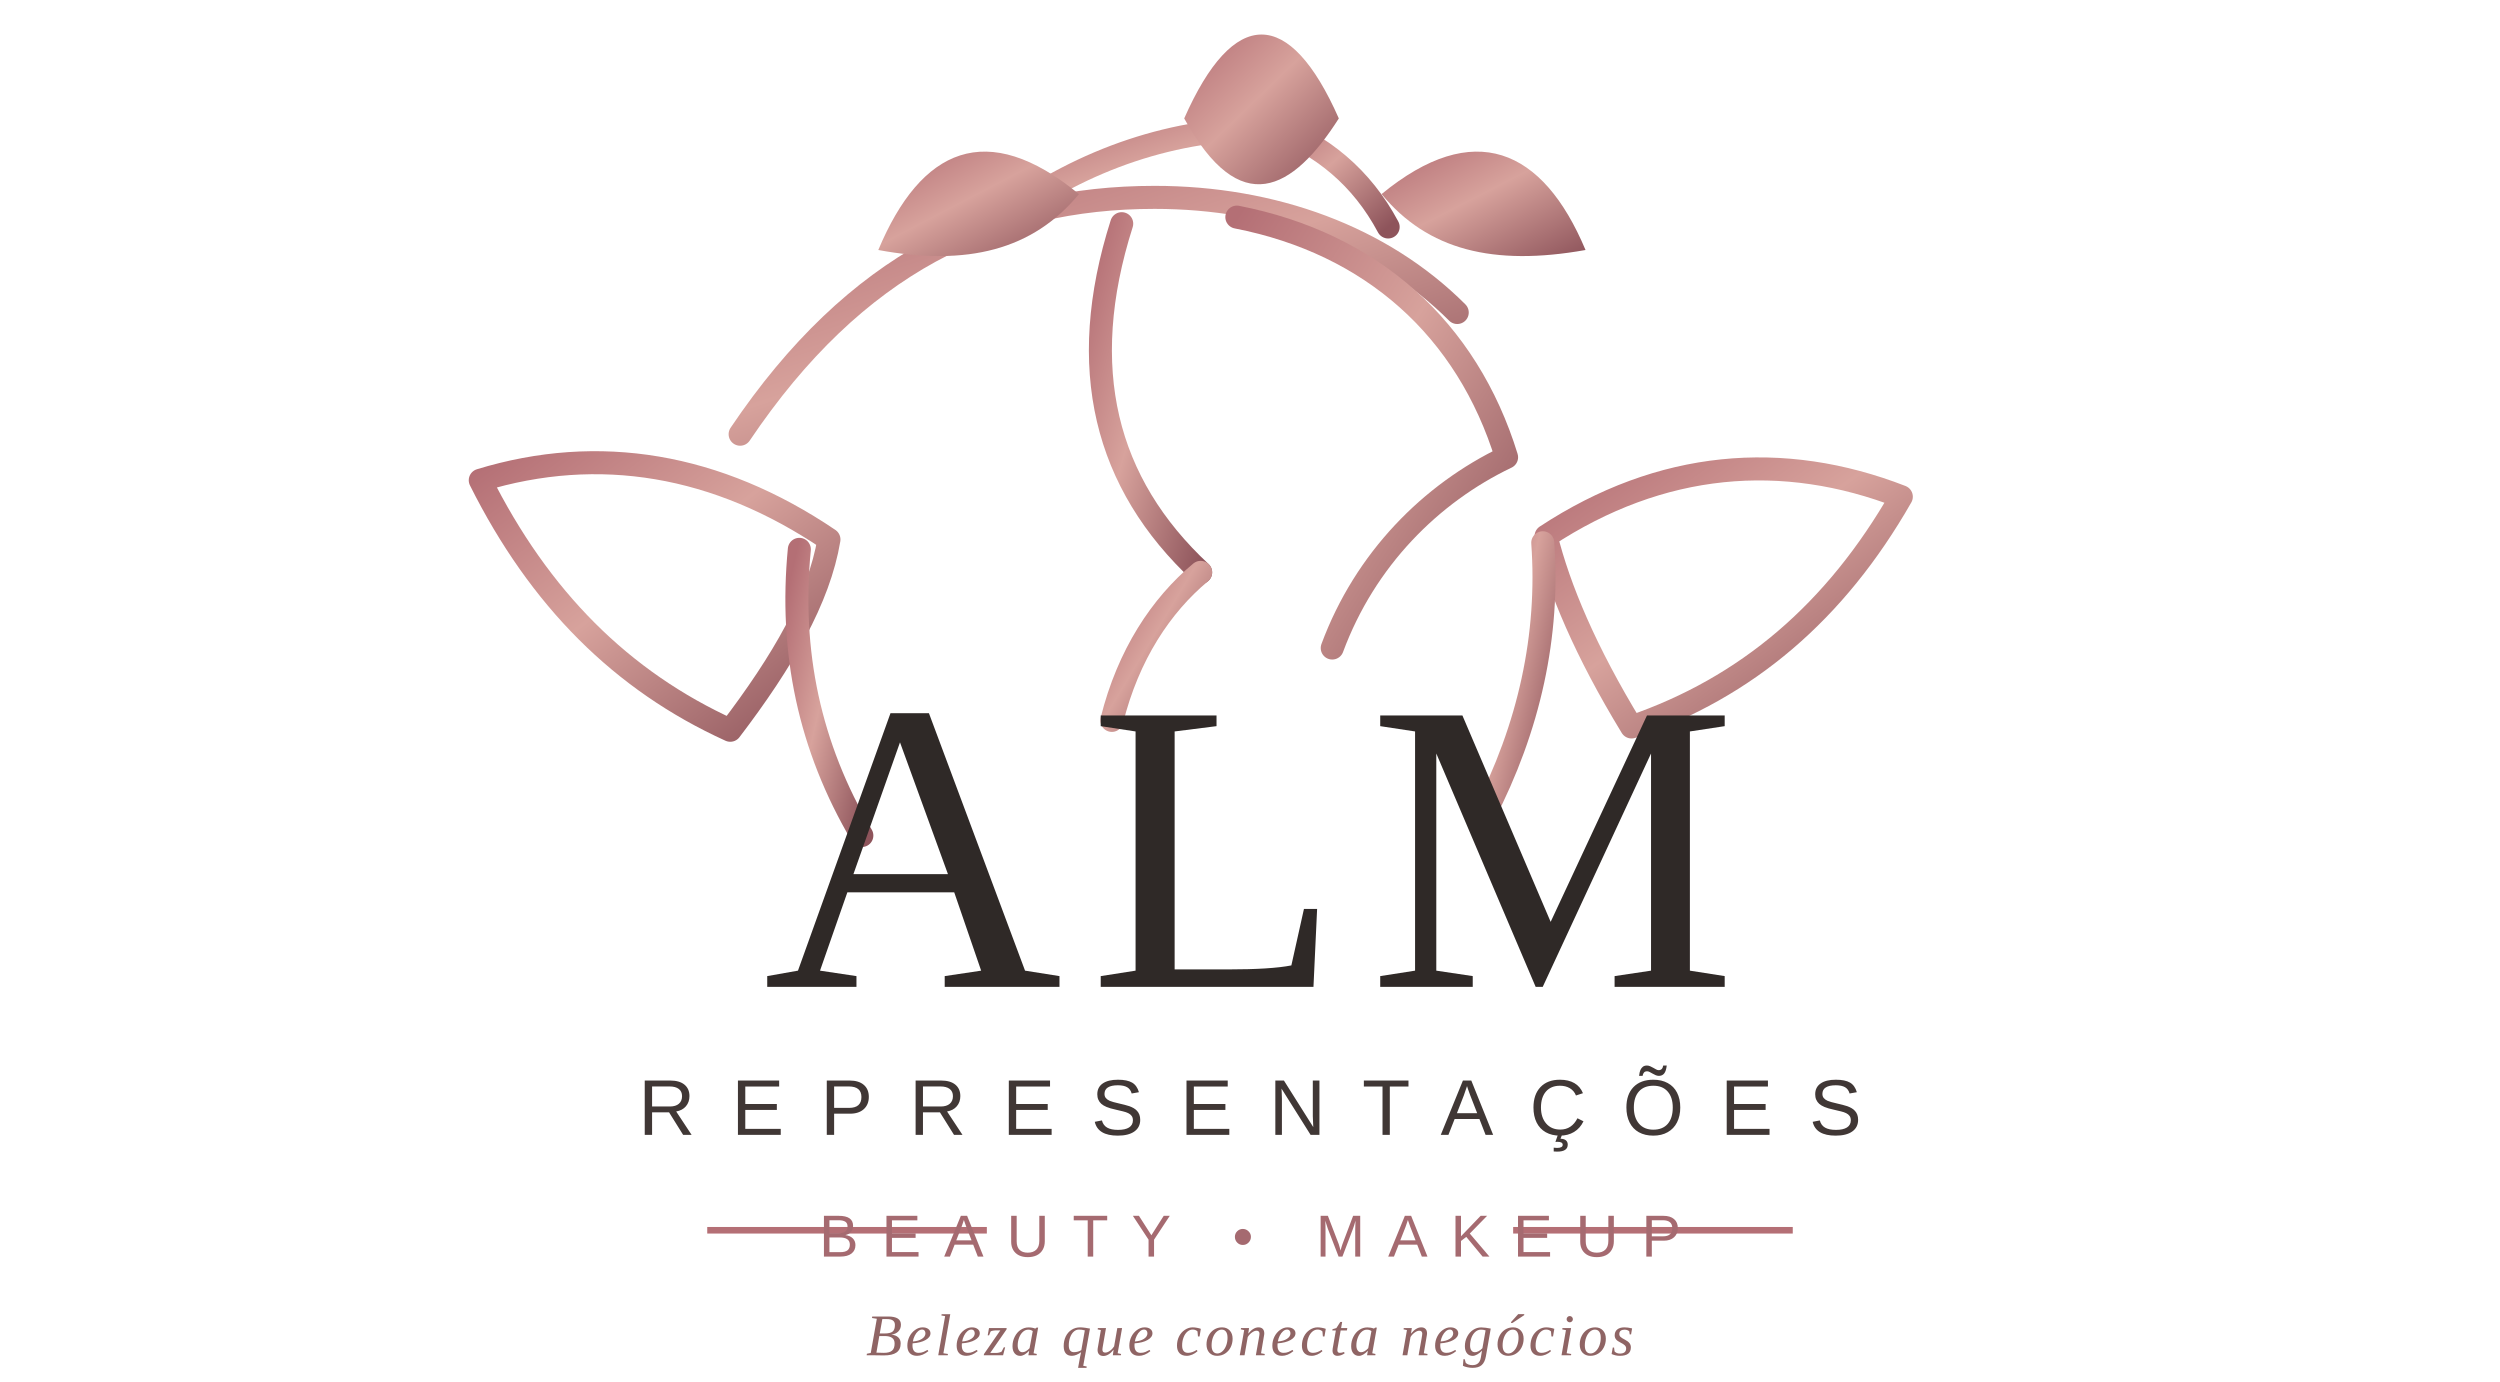
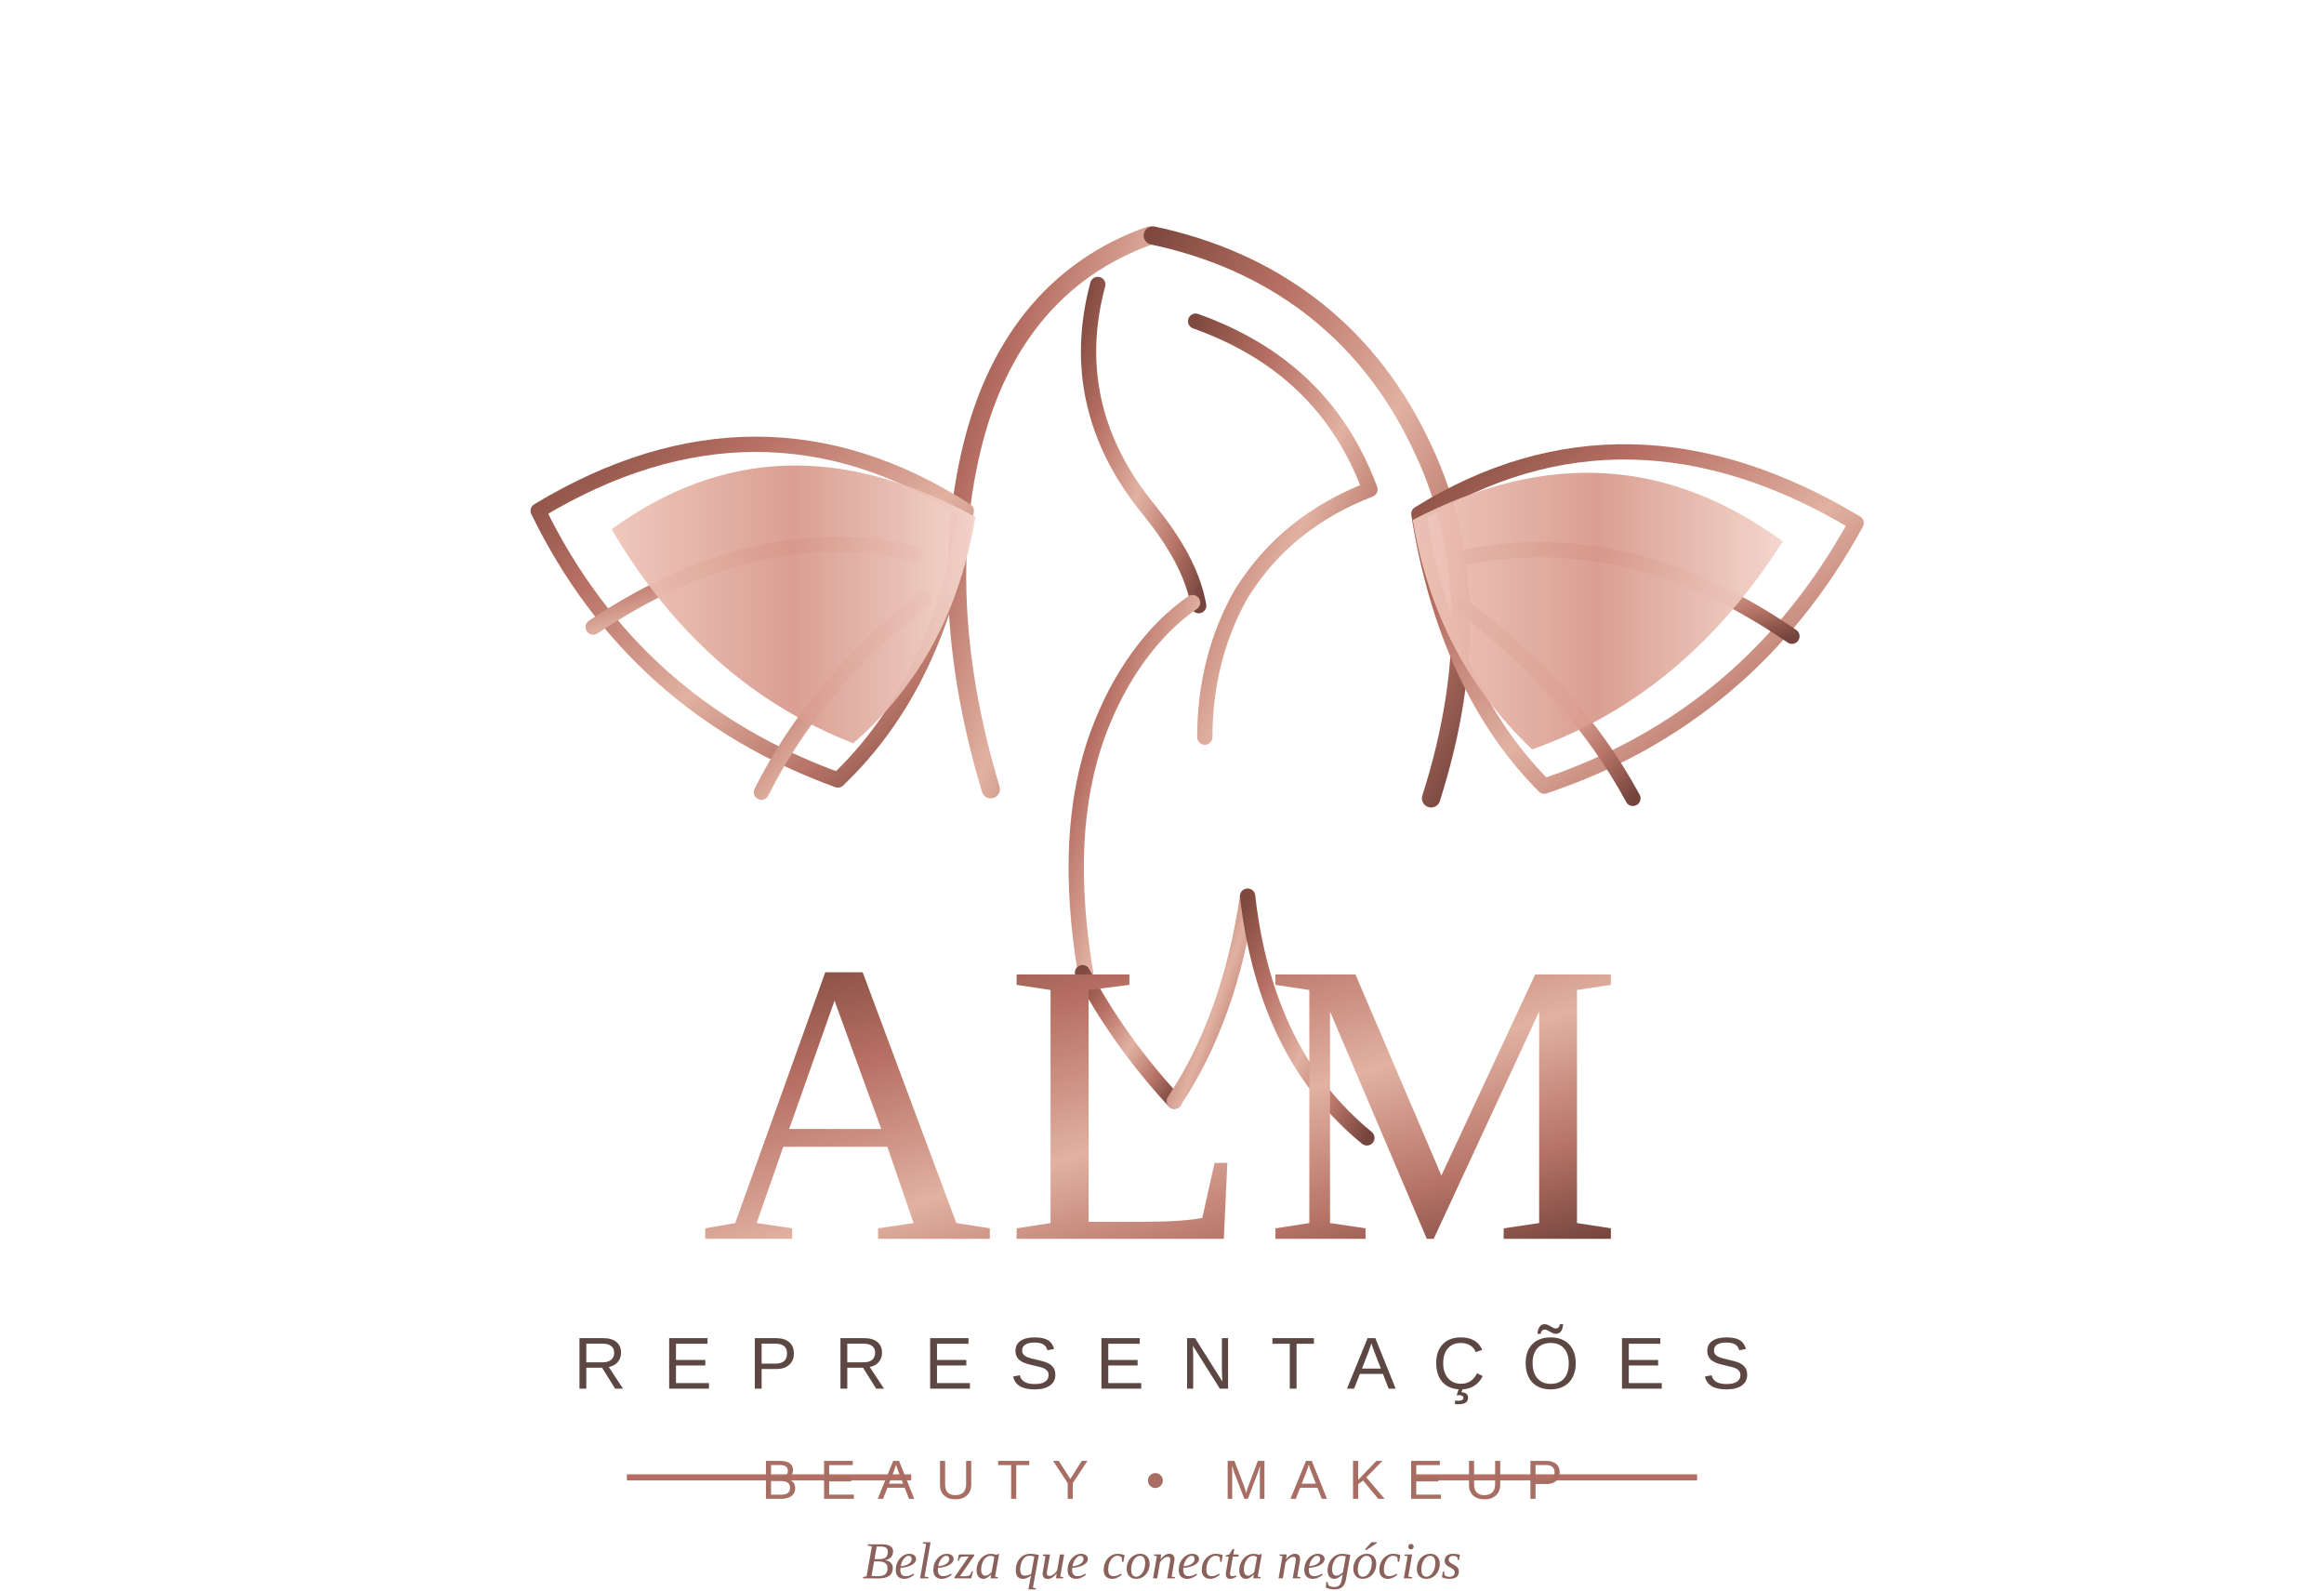
- <svg xmlns="http://www.w3.org/2000/svg" viewBox="0 0 760 420" role="img" aria-labelledby="title desc">
+ <svg xmlns="http://www.w3.org/2000/svg" viewBox="0 0 760 520" role="img" aria-labelledby="title desc">
  <defs>
    <linearGradient id="rose" x1="0" y1="0" x2="1" y2="1">
-       <stop offset="0" stop-color="#b46f75" />
-       <stop offset="0.45" stop-color="#d7a29c" />
-       <stop offset="1" stop-color="#8e545b" />
+       <stop offset="0" stop-color="#7f493f" />
+       <stop offset="0.25" stop-color="#b66f62" />
+       <stop offset="0.55" stop-color="#e1b1a2" />
+       <stop offset="0.8" stop-color="#b67366" />
+       <stop offset="1" stop-color="#74443d" />
+     </linearGradient>
+     <linearGradient id="roseSoft" x1="0" y1="0" x2="1" y2="0">
+       <stop offset="0" stop-color="#efc6ba" />
+       <stop offset="0.5" stop-color="#d89a8d" />
+       <stop offset="1" stop-color="#f3d4ca" />
    </linearGradient>
  </defs>
-   <g fill="none" stroke="url(#rose)" stroke-width="7" stroke-linecap="round" stroke-linejoin="round">
-     <path d="M225 132c35-52 77-72 126-72 36 0 69 12 92 35" />
-     <path d="M341 68c-14 44-5 79 24 106" />
-     <path d="M365 174c-12 10-22 25-27 45" />
-     <path d="M376 66c41 8 70 34 82 73-23 11-43 31-53 58" />
-     <path d="M252 164c-34-23-70-29-106-18 18 36 43 61 76 76 16-21 27-40 30-58z" />
-     <path d="M470 163c35-23 72-26 108-12-20 35-47 58-82 70-14-23-22-42-26-58z" />
-     <path d="M243 167c-3 31 3 60 19 87" />
-     <path d="M469 165c2 28-4 56-18 83" />
-     <path d="M305 66c25-18 52-27 81-27" />
-     <path d="M386 38c16 6 28 16 36 31" />
+   <g fill="none" stroke="url(#rose)" stroke-linecap="round" stroke-linejoin="round">
+     <path stroke-width="6" d="M376 77c-31 11-51 36-59 73-7 32-5 68 7 108" />
+     <path stroke-width="6" d="M377 77c38 8 69 30 87 67 17 34 18 73 4 117" />
+     <path stroke-width="5" d="M359 93c-7 26-2 51 17 74 8 10 14 20 16 31" />
+     <path stroke-width="5" d="M391 105c28 10 47 28 57 55-18 7-32 18-42 34-8 14-12 30-12 47" />
+     <path stroke-width="5" d="M390 197c-13 9-24 24-31 43-8 22-9 48-4 78" />
+     <path stroke-width="5" d="M354 318c8 15 18 29 30 42" />
+     <path stroke-width="5" d="M384 360c12-18 20-40 24-67" />
+     <path stroke-width="5" d="M408 293c4 35 17 61 39 79" />
+     <path stroke-width="5" d="M316 167c-45-29-92-29-140 0 21 43 54 72 98 88 22-21 36-50 42-88z" />
+     <path stroke-width="5" d="M299 181c-34-8-69 0-105 24" />
+     <path stroke-width="5" d="M302 196c-23 18-41 39-53 63" />
+     <path stroke-width="5" d="M464 168c45-28 93-27 143 3-23 42-57 71-102 86-21-21-35-51-41-89z" />
+     <path stroke-width="5" d="M480 182c36-7 71 2 106 26" />
+     <path stroke-width="5" d="M478 198c24 18 43 39 56 63" />
  </g>
-   <g fill="url(#rose)">
-     <path d="M360 36c15-34 32-34 47 0-14 22-30 31-47 0z" />
-     <path d="M328 59c-28-23-48-14-61 17 27 5 47 0 61-17z" />
-     <path d="M420 59c28-23 49-14 62 17-28 5-48 0-62-17z" />
+   <g fill="url(#roseSoft)" opacity="0.95">
+     <path d="M319 169c-44-24-83-22-119 4 20 34 46 57 79 70 22-19 35-44 40-74z" />
+     <path d="M462 170c44-23 84-20 121 7-21 33-48 56-82 68-21-20-34-45-39-75z" />
  </g>
-   <text x="380" y="300" text-anchor="middle" fill="#2f2927" font-family="Georgia, 'Times New Roman', serif" font-size="126" letter-spacing="8">ALM</text>
-   <text x="380" y="345" text-anchor="middle" fill="#403735" font-family="Arial, Helvetica, sans-serif" font-size="24" letter-spacing="11">REPRESENTAÇÕES</text>
-   <line x1="215" y1="374" x2="300" y2="374" stroke="#b46f75" stroke-width="2" />
-   <line x1="460" y1="374" x2="545" y2="374" stroke="#b46f75" stroke-width="2" />
-   <text x="380" y="382" text-anchor="middle" fill="#a56a70" font-family="Arial, Helvetica, sans-serif" font-size="18" letter-spacing="7">BEAUTY • MAKEUP</text>
-   <text x="380" y="412" text-anchor="middle" fill="#8f6464" font-family="Georgia, 'Times New Roman', serif" font-size="18" font-style="italic" letter-spacing="1">Beleza que conecta negócios</text>
+   <text x="380" y="405" text-anchor="middle" fill="url(#rose)" font-family="Georgia, 'Times New Roman', serif" font-size="132" letter-spacing="4">ALM</text>
+   <text x="380" y="454" text-anchor="middle" fill="#5c4742" font-family="Arial, Helvetica, sans-serif" font-size="24" letter-spacing="12">REPRESENTAÇÕES</text>
+   <line x1="205" y1="483" x2="298" y2="483" stroke="#b66f62" stroke-width="2" />
+   <line x1="462" y1="483" x2="555" y2="483" stroke="#b66f62" stroke-width="2" />
+   <text x="380" y="490" text-anchor="middle" fill="#a86d63" font-family="Arial, Helvetica, sans-serif" font-size="18" letter-spacing="7">BEAUTY • MAKEUP</text>
+   <text x="380" y="516" text-anchor="middle" fill="#8b625b" font-family="Georgia, 'Times New Roman', serif" font-size="17" font-style="italic">Beleza que conecta negócios</text>
</svg>
